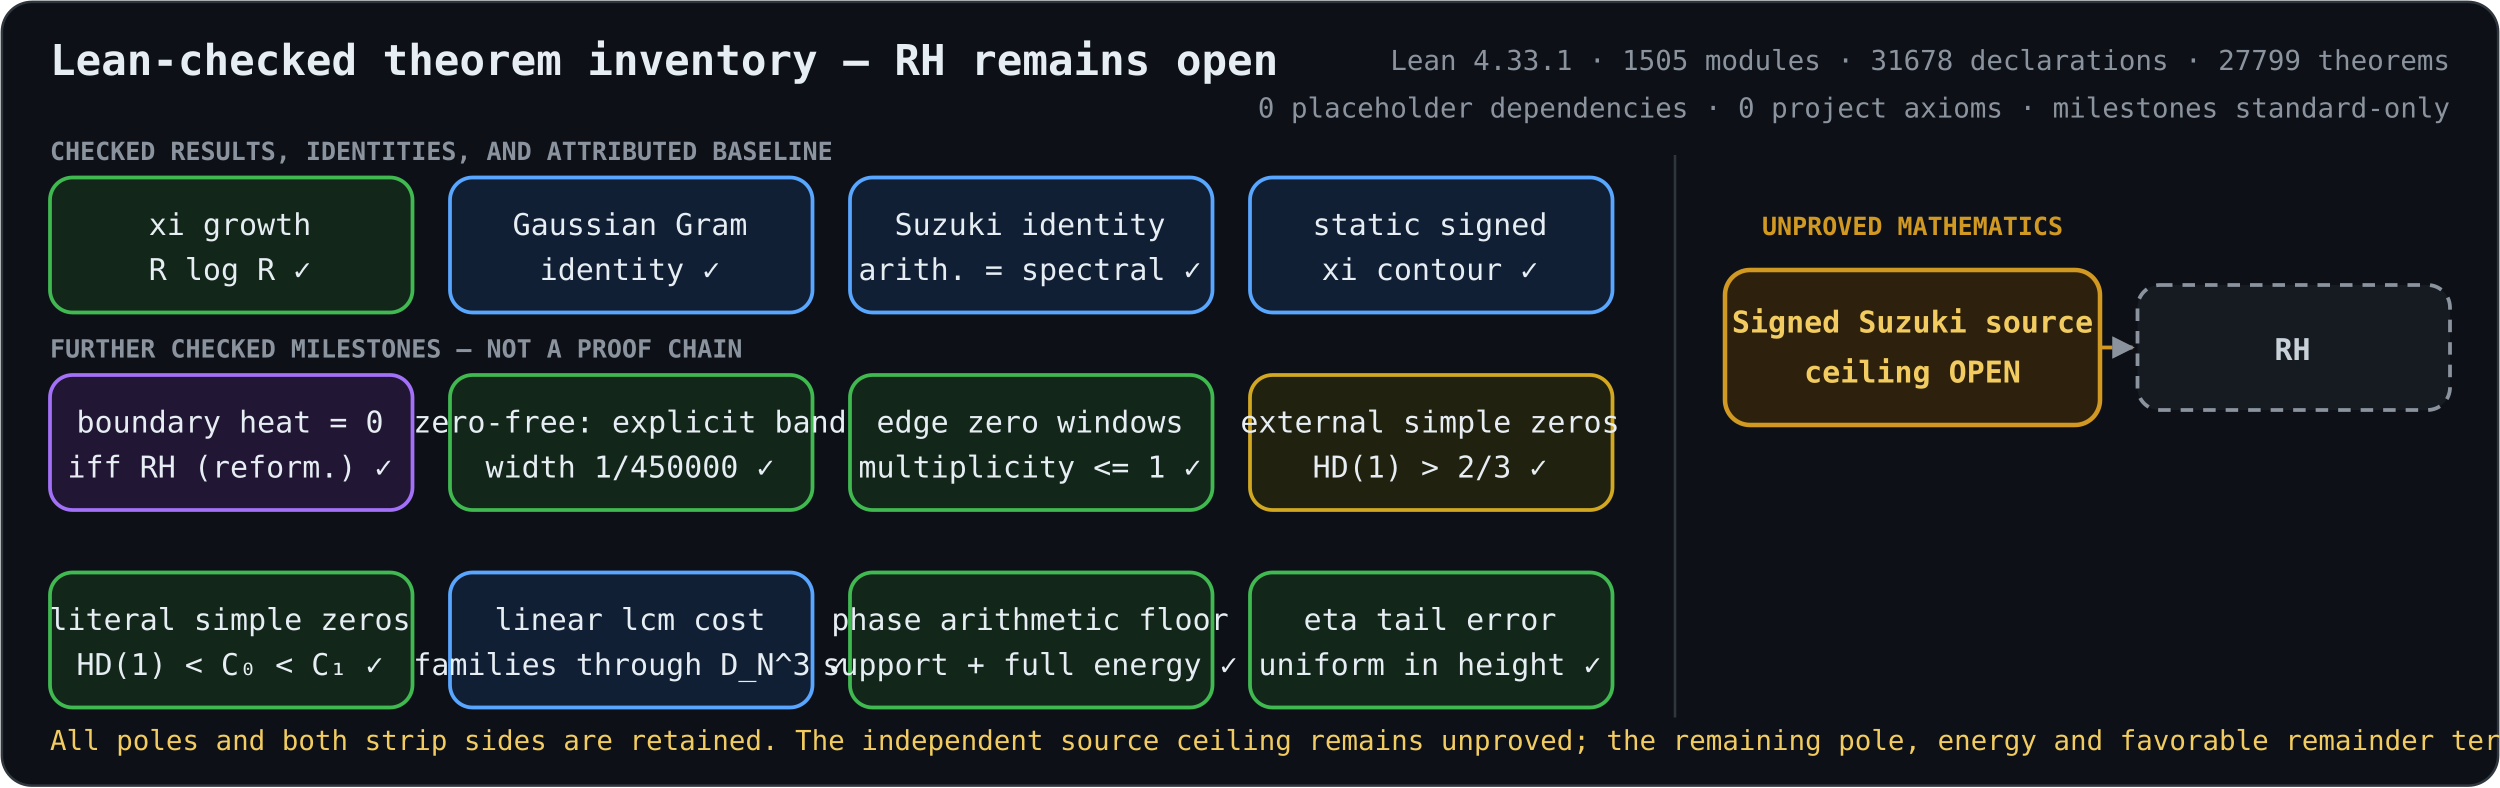
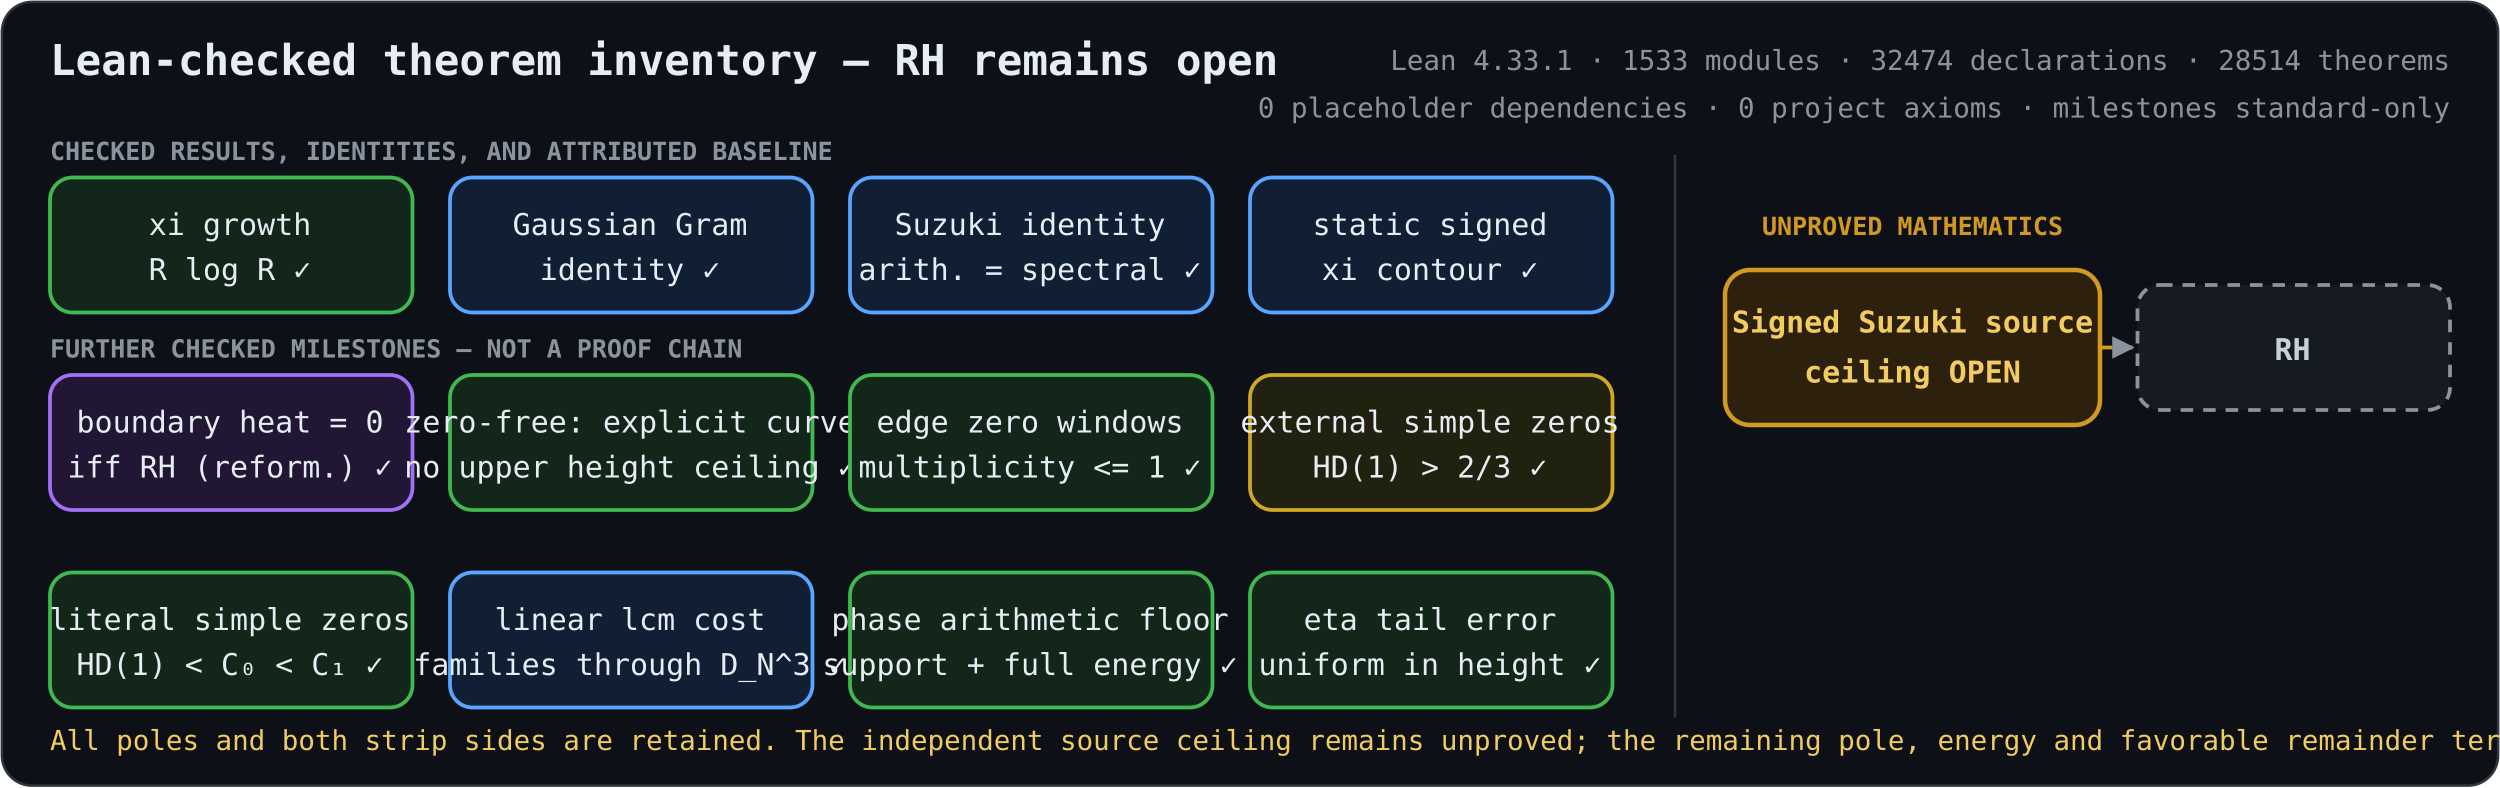
<svg xmlns="http://www.w3.org/2000/svg" role="img" aria-labelledby="title description" viewBox="0 0 1000 315">
  <defs>
    <marker id="arrow" viewBox="0 0 10 10" refX="9" refY="5" markerWidth="6" markerHeight="6" orient="auto-start-reverse">
      <path d="M 0 0 L 10 5 L 0 10 z" fill="#8b949e" />
    </marker>
    <style>
      .bg { fill: #0d1117; stroke: #30363d; }
      text { fill: #e6edf3; font-family: ui-monospace, SFMono-Regular, Menlo, Consolas, monospace; font-size: 12px; text-anchor: middle; }
      .heading { font-size: 17px; font-weight: 700; text-anchor: start; }
      .metrics { fill: #8b949e; font-size: 11px; text-anchor: end; }
      .proved rect { fill: #12261a; stroke: #3fb950; stroke-width: 1.5; }
      .proved.equivalence rect { fill: #211735; stroke: #a371f7; }
      .proved.bridge rect { fill: #111f35; stroke: #58a6ff; }
      .proved.external rect { fill: #20220f; stroke: #d2a822; }
      .open rect { fill: #2d210d; stroke: #d29922; stroke-width: 1.8; }
      .goal rect { fill: #161b22; stroke: #8b949e; stroke-width: 1.5; stroke-dasharray: 5 4; }
      .open text { fill: #f2cc60; font-weight: 700; }
      .goal text { fill: #c9d1d9; font-weight: 700; }
      .open-edge { fill: none; stroke: #d29922; stroke-width: 1.5; stroke-dasharray: 5 4; marker-end: url(#arrow); }
      .section { fill: #8b949e; font-size: 10px; font-weight: 700; text-anchor: start; }
      .gap-label { fill: #d29922; font-size: 10px; font-weight: 700; }
      .frontier { fill: #f2cc60; font-size: 11px; text-anchor: start; }
    </style>
  </defs>
  <rect class="bg" x="0.75" y="0.75" width="998.5" height="313.5" rx="12" />
  <text class="heading" x="20" y="30">Lean-checked theorem inventory — RH remains open</text>
-   <text class="metrics" x="980" y="28">Lean 4.33.1 · 1505 modules · 31678 declarations · 27799 theorems</text>
+   <text class="metrics" x="980" y="28">Lean 4.33.1 · 1533 modules · 32474 declarations · 28514 theorems</text>
  <text class="metrics" x="980" y="47">0 placeholder dependencies · 0 project axioms · milestones standard-only</text>
  <text class="section" x="20" y="64">CHECKED RESULTS, IDENTITIES, AND ATTRIBUTED BASELINE</text>
  <text class="section" x="20" y="143">FURTHER CHECKED MILESTONES — NOT A PROOF CHAIN</text>
  <line x1="670" y1="62" x2="670" y2="287" stroke="#30363d" />
  <text class="gap-label" x="765" y="94">UNPROVED MATHEMATICS</text>
  <path class="open-edge" d="M840 139 H853" />
  <g class="proved unconditional">
    <rect x="20" y="71" width="145" height="54" rx="9" />
    <text x="92" y="94">xi growth</text>
    <text x="92" y="112">R log R  ✓</text>
  </g>
  <g class="proved bridge">
    <rect x="180" y="71" width="145" height="54" rx="9" />
    <text x="252" y="94">Gaussian Gram</text>
    <text x="252" y="112">identity  ✓</text>
  </g>
  <g class="proved bridge">
    <rect x="340" y="71" width="145" height="54" rx="9" />
    <text x="412" y="94">Suzuki identity</text>
    <text x="412" y="112">arith. = spectral  ✓</text>
  </g>
  <g class="proved bridge">
    <rect x="500" y="71" width="145" height="54" rx="9" />
    <text x="572" y="94">static signed</text>
    <text x="572" y="112">xi contour  ✓</text>
  </g>
  <g class="proved equivalence">
    <rect x="20" y="150" width="145" height="54" rx="9" />
    <text x="92" y="173">boundary heat = 0</text>
    <text x="92" y="191">iff RH (reform.)  ✓</text>
  </g>
  <g class="proved unconditional">
    <rect x="180" y="150" width="145" height="54" rx="9" />
-     <text x="252" y="173">zero-free: explicit band</text>
-     <text x="252" y="191">width 1/450000  ✓</text>
+     <text x="252" y="173">zero-free: explicit curve</text>
+     <text x="252" y="191">no upper height ceiling  ✓</text>
  </g>
  <g class="proved unconditional">
    <rect x="340" y="150" width="145" height="54" rx="9" />
    <text x="412" y="173">edge zero windows</text>
    <text x="412" y="191">multiplicity &lt;= 1  ✓</text>
  </g>
  <g class="proved external">
    <rect x="500" y="150" width="145" height="54" rx="9" />
    <text x="572" y="173">external simple zeros</text>
    <text x="572" y="191">HD(1) &gt; 2/3  ✓</text>
  </g>
  <g class="proved unconditional">
    <rect x="20" y="229" width="145" height="54" rx="9" />
    <text x="92" y="252">literal simple zeros</text>
    <text x="92" y="270">HD(1) &lt; C₀ &lt; C₁  ✓</text>
  </g>
  <g class="proved bridge">
    <rect x="180" y="229" width="145" height="54" rx="9" />
    <text x="252" y="252">linear lcm cost</text>
    <text x="252" y="270">families through D_N^3  ✓</text>
  </g>
  <g class="proved unconditional">
    <rect x="340" y="229" width="145" height="54" rx="9" />
    <text x="412" y="252">phase arithmetic floor</text>
    <text x="412" y="270">support + full energy  ✓</text>
  </g>
  <g class="proved unconditional">
    <rect x="500" y="229" width="145" height="54" rx="9" />
    <text x="572" y="252">eta tail error</text>
    <text x="572" y="270">uniform in height  ✓</text>
  </g>
  <g class="open">
    <rect x="690" y="108" width="150" height="62" rx="10" />
    <text x="765" y="133">Signed Suzuki source</text>
    <text x="765" y="153">ceiling OPEN</text>
  </g>
  <g class="goal">
    <rect x="855" y="114" width="125" height="50" rx="9" />
    <text x="917" y="144">RH</text>
  </g>
  <text class="frontier" x="20" y="300">All poles and both strip sides are retained. The independent source ceiling remains unproved; the remaining pole, energy and favorable remainder terms must stay coupled.</text>
</svg>
